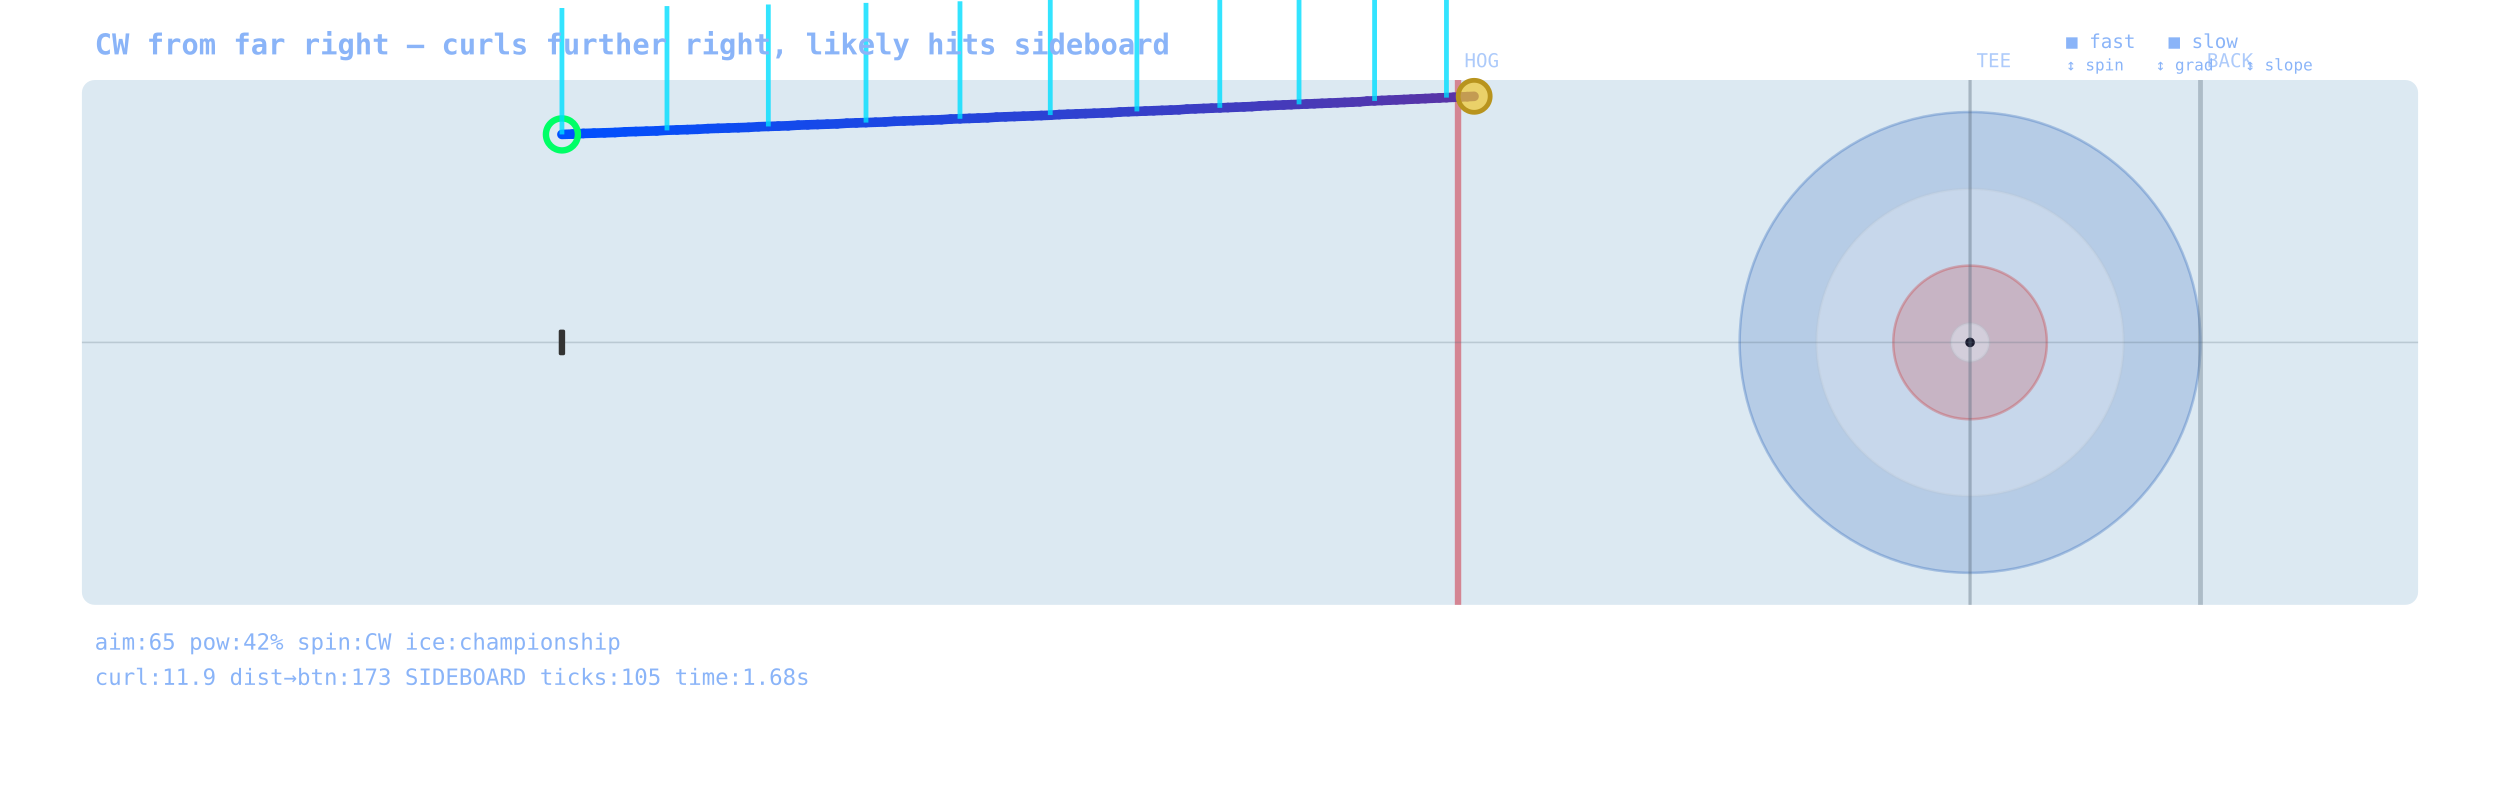
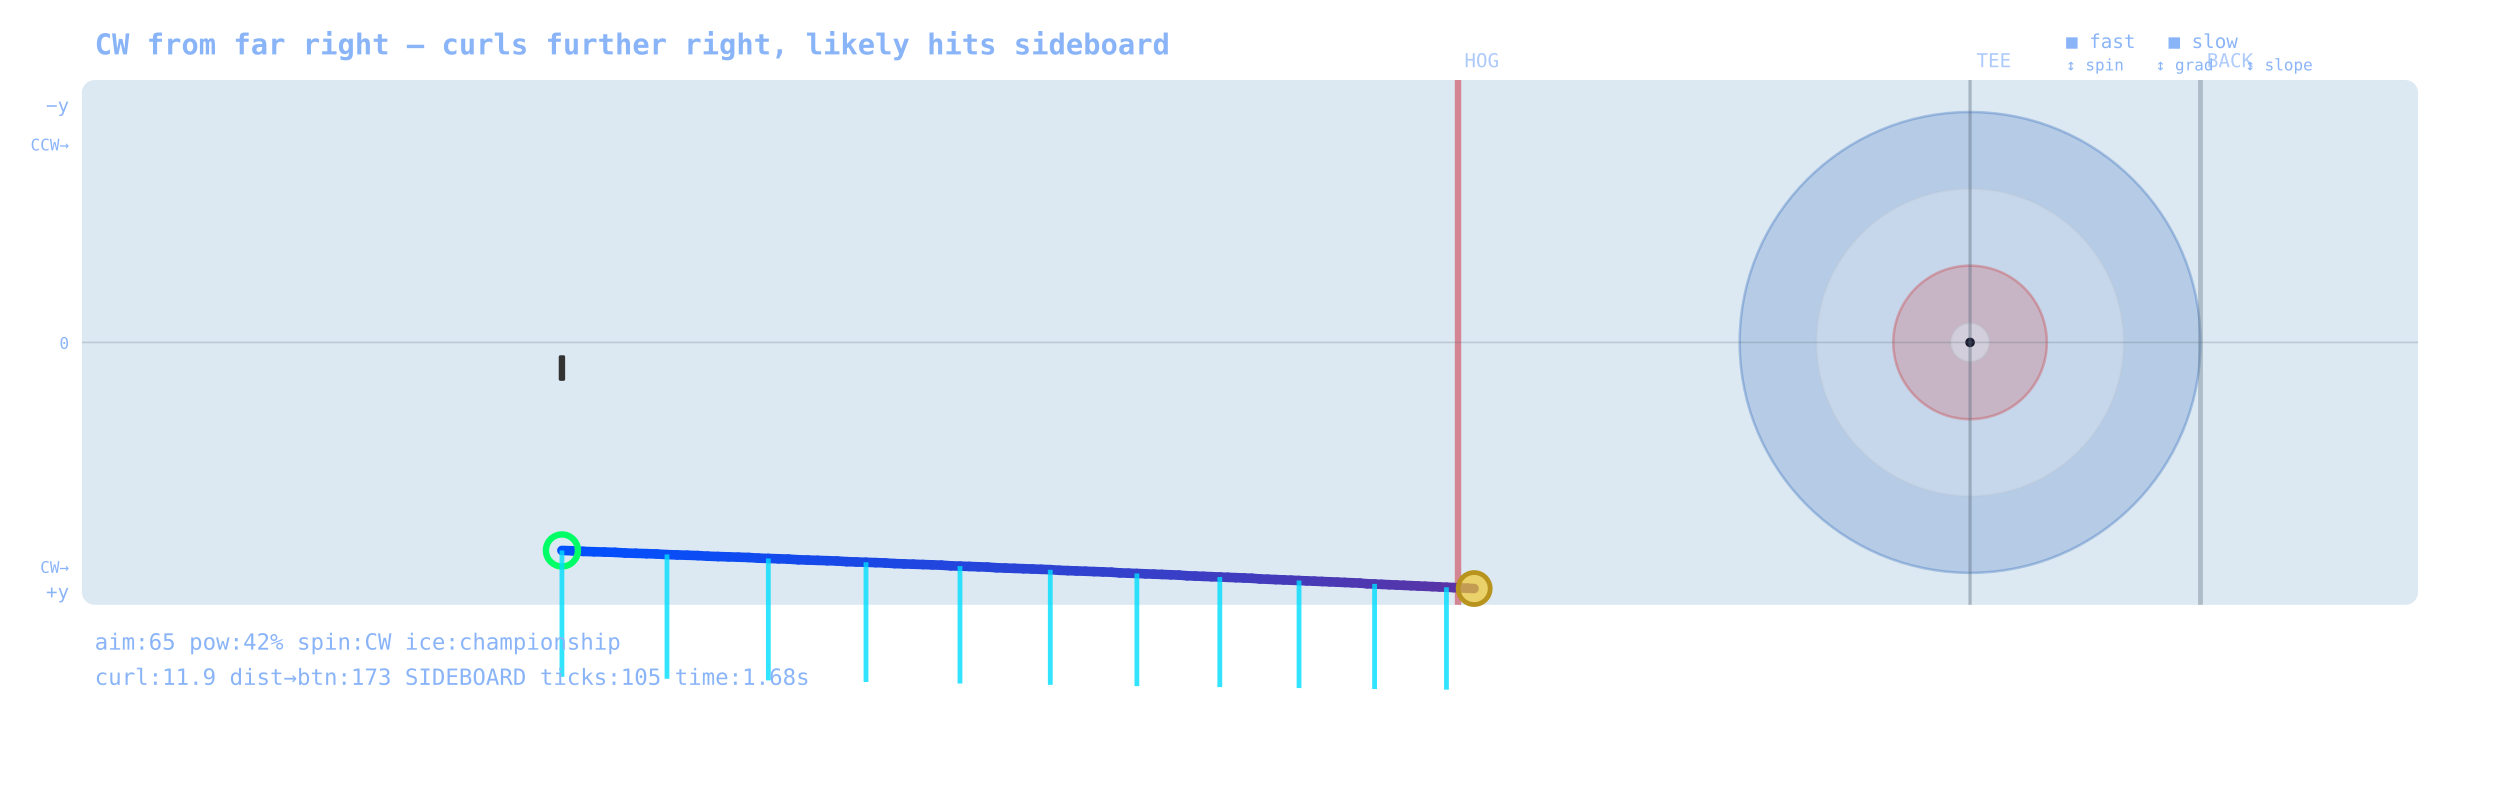
<svg xmlns="http://www.w3.org/2000/svg" width="800" height="255" viewBox="-25 -25 780 249" style="background:#0a0f1a">
  <defs>
    <style>text{font-family:monospace;fill:#8ab4f8;}</style>
  </defs>
  <rect x="0" y="0" width="730" height="164" fill="#dce9f2" rx="4" />
  <circle cx="590" cy="82" r="72" fill="rgba(30,90,180,0.2)" stroke="rgba(30,90,180,0.3)" stroke-width="0.8" />
  <circle cx="590" cy="82" r="48" fill="rgba(225,232,242,0.4)" stroke="rgba(180,190,200,0.2)" stroke-width="0.8" />
  <circle cx="590" cy="82" r="24" fill="rgba(200,40,40,0.2)" stroke="rgba(200,40,40,0.3)" stroke-width="0.8" />
  <circle cx="590" cy="82" r="6" fill="rgba(225,232,242,0.5)" stroke="rgba(180,190,200,0.3)" stroke-width="0.8" />
  <circle cx="590" cy="82" r="1.5" fill="#1a1a2e" />
  <line x1="430" y1="0" x2="430" y2="164" stroke="#cc2233" stroke-width="2" opacity="0.5" />
  <line x1="590" y1="0" x2="590" y2="164" stroke="#556677" stroke-width="1" opacity="0.4" />
  <line x1="662" y1="0" x2="662" y2="164" stroke="#667788" stroke-width="1.5" opacity="0.4" />
  <line x1="0" y1="82" x2="730" y2="82" stroke="#556677" stroke-width="0.5" opacity="0.25" />
-   <rect x="149" y="78" width="2" height="8" fill="#333" rx="0.5" />
+   <rect x="149" y="86" width="2" height="8" fill="#333" rx="0.5" />
  <text x="432" y="-4" font-size="6" fill="#cc2233" opacity="0.7">HOG</text>
  <text x="592" y="-4" font-size="6" fill="#778899" opacity="0.7">TEE</text>
  <text x="664" y="-4" font-size="6" fill="#778899" opacity="0.7">BACK</text>
-   <line x1="150.0" y1="17.0" x2="153.3" y2="16.9" stroke="rgb(0,80,255)" stroke-width="3" stroke-linecap="round" />
-   <line x1="153.3" y1="16.9" x2="156.7" y2="16.7" stroke="rgb(1,80,254)" stroke-width="3" stroke-linecap="round" />
-   <line x1="156.7" y1="16.7" x2="160.0" y2="16.6" stroke="rgb(2,79,253)" stroke-width="3" stroke-linecap="round" />
-   <line x1="160.0" y1="16.6" x2="163.3" y2="16.5" stroke="rgb(3,79,252)" stroke-width="3" stroke-linecap="round" />
-   <line x1="163.3" y1="16.5" x2="166.6" y2="16.4" stroke="rgb(4,79,251)" stroke-width="3" stroke-linecap="round" />
-   <line x1="166.6" y1="16.4" x2="169.8" y2="16.2" stroke="rgb(4,79,251)" stroke-width="3" stroke-linecap="round" />
-   <line x1="169.8" y1="16.2" x2="173.1" y2="16.1" stroke="rgb(5,78,250)" stroke-width="3" stroke-linecap="round" />
-   <line x1="173.1" y1="16.1" x2="176.4" y2="16.0" stroke="rgb(6,78,249)" stroke-width="3" stroke-linecap="round" />
-   <line x1="176.4" y1="16.0" x2="179.6" y2="15.9" stroke="rgb(7,78,248)" stroke-width="3" stroke-linecap="round" />
-   <line x1="179.6" y1="15.9" x2="182.8" y2="15.7" stroke="rgb(8,78,247)" stroke-width="3" stroke-linecap="round" />
-   <line x1="182.8" y1="15.7" x2="186.0" y2="15.6" stroke="rgb(9,77,246)" stroke-width="3" stroke-linecap="round" />
-   <line x1="186.0" y1="15.6" x2="189.2" y2="15.5" stroke="rgb(10,77,245)" stroke-width="3" stroke-linecap="round" />
-   <line x1="189.2" y1="15.5" x2="192.4" y2="15.4" stroke="rgb(11,77,244)" stroke-width="3" stroke-linecap="round" />
-   <line x1="192.4" y1="15.4" x2="195.6" y2="15.2" stroke="rgb(11,76,244)" stroke-width="3" stroke-linecap="round" />
-   <line x1="195.6" y1="15.2" x2="198.8" y2="15.1" stroke="rgb(12,76,243)" stroke-width="3" stroke-linecap="round" />
-   <line x1="198.8" y1="15.1" x2="202.0" y2="15.0" stroke="rgb(13,76,242)" stroke-width="3" stroke-linecap="round" />
-   <line x1="202.0" y1="15.0" x2="205.1" y2="14.9" stroke="rgb(14,76,241)" stroke-width="3" stroke-linecap="round" />
-   <line x1="205.1" y1="14.9" x2="208.3" y2="14.8" stroke="rgb(15,75,240)" stroke-width="3" stroke-linecap="round" />
-   <line x1="208.3" y1="14.8" x2="211.4" y2="14.6" stroke="rgb(16,75,239)" stroke-width="3" stroke-linecap="round" />
-   <line x1="211.4" y1="14.6" x2="214.5" y2="14.5" stroke="rgb(17,75,238)" stroke-width="3" stroke-linecap="round" />
-   <line x1="214.5" y1="14.5" x2="217.6" y2="14.4" stroke="rgb(18,74,237)" stroke-width="3" stroke-linecap="round" />
-   <line x1="217.6" y1="14.4" x2="220.7" y2="14.3" stroke="rgb(19,74,236)" stroke-width="3" stroke-linecap="round" />
-   <line x1="220.7" y1="14.3" x2="223.8" y2="14.1" stroke="rgb(19,74,236)" stroke-width="3" stroke-linecap="round" />
-   <line x1="223.8" y1="14.1" x2="226.8" y2="14.0" stroke="rgb(20,74,235)" stroke-width="3" stroke-linecap="round" />
-   <line x1="226.8" y1="14.0" x2="229.9" y2="13.9" stroke="rgb(21,73,234)" stroke-width="3" stroke-linecap="round" />
-   <line x1="229.9" y1="13.9" x2="232.9" y2="13.8" stroke="rgb(22,73,233)" stroke-width="3" stroke-linecap="round" />
-   <line x1="232.9" y1="13.8" x2="236.0" y2="13.7" stroke="rgb(23,73,232)" stroke-width="3" stroke-linecap="round" />
-   <line x1="236.0" y1="13.7" x2="239.0" y2="13.5" stroke="rgb(24,73,231)" stroke-width="3" stroke-linecap="round" />
-   <line x1="239.0" y1="13.5" x2="242.0" y2="13.4" stroke="rgb(25,72,230)" stroke-width="3" stroke-linecap="round" />
-   <line x1="242.0" y1="13.4" x2="245.0" y2="13.3" stroke="rgb(26,72,229)" stroke-width="3" stroke-linecap="round" />
-   <line x1="245.0" y1="13.3" x2="248.0" y2="13.2" stroke="rgb(26,72,229)" stroke-width="3" stroke-linecap="round" />
-   <line x1="248.0" y1="13.2" x2="251.0" y2="13.1" stroke="rgb(27,71,228)" stroke-width="3" stroke-linecap="round" />
-   <line x1="251.0" y1="13.1" x2="253.9" y2="12.9" stroke="rgb(28,71,227)" stroke-width="3" stroke-linecap="round" />
-   <line x1="253.9" y1="12.9" x2="256.9" y2="12.8" stroke="rgb(29,71,226)" stroke-width="3" stroke-linecap="round" />
-   <line x1="256.9" y1="12.8" x2="259.8" y2="12.7" stroke="rgb(30,71,225)" stroke-width="3" stroke-linecap="round" />
-   <line x1="259.8" y1="12.7" x2="262.8" y2="12.6" stroke="rgb(31,70,224)" stroke-width="3" stroke-linecap="round" />
-   <line x1="262.8" y1="12.6" x2="265.7" y2="12.5" stroke="rgb(32,70,223)" stroke-width="3" stroke-linecap="round" />
-   <line x1="265.7" y1="12.5" x2="268.6" y2="12.4" stroke="rgb(33,70,222)" stroke-width="3" stroke-linecap="round" />
-   <line x1="268.6" y1="12.4" x2="271.5" y2="12.2" stroke="rgb(33,69,222)" stroke-width="3" stroke-linecap="round" />
-   <line x1="271.5" y1="12.2" x2="274.4" y2="12.1" stroke="rgb(34,69,221)" stroke-width="3" stroke-linecap="round" />
-   <line x1="274.4" y1="12.1" x2="277.3" y2="12.0" stroke="rgb(35,69,220)" stroke-width="3" stroke-linecap="round" />
-   <line x1="277.3" y1="12.0" x2="280.1" y2="11.9" stroke="rgb(36,69,219)" stroke-width="3" stroke-linecap="round" />
-   <line x1="280.1" y1="11.9" x2="283.0" y2="11.8" stroke="rgb(37,68,218)" stroke-width="3" stroke-linecap="round" />
-   <line x1="283.0" y1="11.8" x2="285.8" y2="11.6" stroke="rgb(38,68,217)" stroke-width="3" stroke-linecap="round" />
-   <line x1="285.8" y1="11.6" x2="288.6" y2="11.5" stroke="rgb(39,68,216)" stroke-width="3" stroke-linecap="round" />
-   <line x1="288.6" y1="11.5" x2="291.4" y2="11.4" stroke="rgb(40,68,215)" stroke-width="3" stroke-linecap="round" />
-   <line x1="291.4" y1="11.4" x2="294.2" y2="11.3" stroke="rgb(41,67,214)" stroke-width="3" stroke-linecap="round" />
-   <line x1="294.2" y1="11.3" x2="297.0" y2="11.2" stroke="rgb(41,67,214)" stroke-width="3" stroke-linecap="round" />
-   <line x1="297.0" y1="11.2" x2="299.8" y2="11.1" stroke="rgb(42,67,213)" stroke-width="3" stroke-linecap="round" />
-   <line x1="299.8" y1="11.1" x2="302.6" y2="11.0" stroke="rgb(43,66,212)" stroke-width="3" stroke-linecap="round" />
-   <line x1="302.6" y1="11.0" x2="305.4" y2="10.8" stroke="rgb(44,66,211)" stroke-width="3" stroke-linecap="round" />
-   <line x1="305.4" y1="10.8" x2="308.1" y2="10.7" stroke="rgb(45,66,210)" stroke-width="3" stroke-linecap="round" />
-   <line x1="308.1" y1="10.7" x2="310.8" y2="10.6" stroke="rgb(46,66,209)" stroke-width="3" stroke-linecap="round" />
-   <line x1="310.8" y1="10.6" x2="313.6" y2="10.5" stroke="rgb(47,65,208)" stroke-width="3" stroke-linecap="round" />
-   <line x1="313.6" y1="10.5" x2="316.3" y2="10.4" stroke="rgb(48,65,207)" stroke-width="3" stroke-linecap="round" />
-   <line x1="316.3" y1="10.4" x2="319.0" y2="10.3" stroke="rgb(48,65,207)" stroke-width="3" stroke-linecap="round" />
-   <line x1="319.0" y1="10.3" x2="321.7" y2="10.2" stroke="rgb(49,65,206)" stroke-width="3" stroke-linecap="round" />
-   <line x1="321.7" y1="10.2" x2="324.3" y2="10.0" stroke="rgb(50,64,205)" stroke-width="3" stroke-linecap="round" />
-   <line x1="324.3" y1="10.0" x2="327.0" y2="9.9" stroke="rgb(51,64,204)" stroke-width="3" stroke-linecap="round" />
-   <line x1="327.0" y1="9.9" x2="329.7" y2="9.8" stroke="rgb(52,64,203)" stroke-width="3" stroke-linecap="round" />
-   <line x1="329.7" y1="9.8" x2="332.3" y2="9.7" stroke="rgb(53,63,202)" stroke-width="3" stroke-linecap="round" />
-   <line x1="332.3" y1="9.7" x2="334.9" y2="9.6" stroke="rgb(54,63,201)" stroke-width="3" stroke-linecap="round" />
-   <line x1="334.9" y1="9.6" x2="337.5" y2="9.5" stroke="rgb(55,63,200)" stroke-width="3" stroke-linecap="round" />
-   <line x1="337.5" y1="9.5" x2="340.2" y2="9.4" stroke="rgb(56,63,199)" stroke-width="3" stroke-linecap="round" />
-   <line x1="340.2" y1="9.4" x2="342.8" y2="9.3" stroke="rgb(56,62,199)" stroke-width="3" stroke-linecap="round" />
-   <line x1="342.8" y1="9.3" x2="345.3" y2="9.1" stroke="rgb(57,62,198)" stroke-width="3" stroke-linecap="round" />
-   <line x1="345.3" y1="9.1" x2="347.9" y2="9.0" stroke="rgb(58,62,197)" stroke-width="3" stroke-linecap="round" />
-   <line x1="347.9" y1="9.0" x2="350.5" y2="8.9" stroke="rgb(59,61,196)" stroke-width="3" stroke-linecap="round" />
-   <line x1="350.5" y1="8.9" x2="353.0" y2="8.8" stroke="rgb(60,61,195)" stroke-width="3" stroke-linecap="round" />
-   <line x1="353.0" y1="8.8" x2="355.6" y2="8.7" stroke="rgb(61,61,194)" stroke-width="3" stroke-linecap="round" />
-   <line x1="355.6" y1="8.7" x2="358.1" y2="8.6" stroke="rgb(62,61,193)" stroke-width="3" stroke-linecap="round" />
-   <line x1="358.1" y1="8.6" x2="360.6" y2="8.5" stroke="rgb(63,60,192)" stroke-width="3" stroke-linecap="round" />
-   <line x1="360.6" y1="8.5" x2="363.1" y2="8.4" stroke="rgb(63,60,192)" stroke-width="3" stroke-linecap="round" />
-   <line x1="363.1" y1="8.4" x2="365.6" y2="8.3" stroke="rgb(64,60,191)" stroke-width="3" stroke-linecap="round" />
-   <line x1="365.6" y1="8.3" x2="368.1" y2="8.1" stroke="rgb(65,60,190)" stroke-width="3" stroke-linecap="round" />
-   <line x1="368.1" y1="8.1" x2="370.6" y2="8.0" stroke="rgb(66,59,189)" stroke-width="3" stroke-linecap="round" />
-   <line x1="370.6" y1="8.0" x2="373.0" y2="7.9" stroke="rgb(67,59,188)" stroke-width="3" stroke-linecap="round" />
-   <line x1="373.0" y1="7.9" x2="375.5" y2="7.8" stroke="rgb(68,59,187)" stroke-width="3" stroke-linecap="round" />
-   <line x1="375.5" y1="7.8" x2="377.9" y2="7.7" stroke="rgb(69,58,186)" stroke-width="3" stroke-linecap="round" />
-   <line x1="377.9" y1="7.7" x2="380.3" y2="7.6" stroke="rgb(70,58,185)" stroke-width="3" stroke-linecap="round" />
-   <line x1="380.3" y1="7.6" x2="382.7" y2="7.5" stroke="rgb(70,58,185)" stroke-width="3" stroke-linecap="round" />
-   <line x1="382.7" y1="7.5" x2="385.1" y2="7.4" stroke="rgb(71,58,184)" stroke-width="3" stroke-linecap="round" />
-   <line x1="385.1" y1="7.4" x2="387.5" y2="7.3" stroke="rgb(72,57,183)" stroke-width="3" stroke-linecap="round" />
-   <line x1="387.5" y1="7.3" x2="389.9" y2="7.2" stroke="rgb(73,57,182)" stroke-width="3" stroke-linecap="round" />
-   <line x1="389.9" y1="7.2" x2="392.3" y2="7.1" stroke="rgb(74,57,181)" stroke-width="3" stroke-linecap="round" />
-   <line x1="392.3" y1="7.1" x2="394.6" y2="7.0" stroke="rgb(75,57,180)" stroke-width="3" stroke-linecap="round" />
-   <line x1="394.6" y1="7.0" x2="397.0" y2="6.9" stroke="rgb(76,56,179)" stroke-width="3" stroke-linecap="round" />
-   <line x1="397.0" y1="6.9" x2="399.3" y2="6.8" stroke="rgb(77,56,178)" stroke-width="3" stroke-linecap="round" />
-   <line x1="399.3" y1="6.8" x2="401.6" y2="6.6" stroke="rgb(78,56,177)" stroke-width="3" stroke-linecap="round" />
-   <line x1="401.6" y1="6.6" x2="403.9" y2="6.5" stroke="rgb(78,55,177)" stroke-width="3" stroke-linecap="round" />
-   <line x1="403.9" y1="6.5" x2="406.2" y2="6.4" stroke="rgb(79,55,176)" stroke-width="3" stroke-linecap="round" />
-   <line x1="406.2" y1="6.4" x2="408.5" y2="6.3" stroke="rgb(80,55,175)" stroke-width="3" stroke-linecap="round" />
-   <line x1="408.5" y1="6.3" x2="410.8" y2="6.2" stroke="rgb(81,55,174)" stroke-width="3" stroke-linecap="round" />
-   <line x1="410.8" y1="6.2" x2="413.1" y2="6.1" stroke="rgb(82,54,173)" stroke-width="3" stroke-linecap="round" />
-   <line x1="413.1" y1="6.1" x2="415.3" y2="6.0" stroke="rgb(83,54,172)" stroke-width="3" stroke-linecap="round" />
-   <line x1="415.3" y1="6.0" x2="417.5" y2="5.9" stroke="rgb(84,54,171)" stroke-width="3" stroke-linecap="round" />
-   <line x1="417.5" y1="5.9" x2="419.8" y2="5.8" stroke="rgb(85,53,170)" stroke-width="3" stroke-linecap="round" />
-   <line x1="419.8" y1="5.8" x2="422.0" y2="5.7" stroke="rgb(85,53,170)" stroke-width="3" stroke-linecap="round" />
-   <line x1="422.0" y1="5.7" x2="424.2" y2="5.6" stroke="rgb(86,53,169)" stroke-width="3" stroke-linecap="round" />
-   <line x1="424.2" y1="5.6" x2="426.4" y2="5.5" stroke="rgb(87,53,168)" stroke-width="3" stroke-linecap="round" />
-   <line x1="426.4" y1="5.5" x2="428.6" y2="5.4" stroke="rgb(88,52,167)" stroke-width="3" stroke-linecap="round" />
-   <line x1="428.6" y1="5.4" x2="430.7" y2="5.3" stroke="rgb(89,52,166)" stroke-width="3" stroke-linecap="round" />
-   <line x1="430.7" y1="5.3" x2="432.9" y2="5.2" stroke="rgb(90,52,165)" stroke-width="3" stroke-linecap="round" />
-   <line x1="432.9" y1="5.2" x2="435.0" y2="5.1" stroke="rgb(91,52,164)" stroke-width="3" stroke-linecap="round" />
-   <circle cx="150" cy="17" r="5" fill="none" stroke="#00ff66" stroke-width="2" />
-   <circle cx="435.045" cy="5.096" r="5" fill="rgba(240,200,48,0.7)" stroke="#b8941e" stroke-width="1.5" />
-   <line x1="150" y1="17" x2="150" y2="-22.5" stroke="#00ddff" stroke-width="1.5" opacity="0.8" />
-   <line x1="182.822" y1="15.745" x2="182.822" y2="-23.1" stroke="#00ddff" stroke-width="1.5" opacity="0.8" />
-   <line x1="214.493" y1="14.512" x2="214.493" y2="-23.6" stroke="#00ddff" stroke-width="1.5" opacity="0.8" />
-   <line x1="245.011" y1="13.302" x2="245.011" y2="-24.1" stroke="#00ddff" stroke-width="1.5" opacity="0.8" />
-   <line x1="274.378" y1="12.115" x2="274.378" y2="-24.6" stroke="#00ddff" stroke-width="1.5" opacity="0.8" />
-   <line x1="302.592" y1="10.951" x2="302.592" y2="-25.0" stroke="#00ddff" stroke-width="1.5" opacity="0.8" />
-   <line x1="329.655" y1="9.811" x2="329.655" y2="-25.4" stroke="#00ddff" stroke-width="1.5" opacity="0.8" />
-   <line x1="355.565" y1="8.696" x2="355.565" y2="-25.7" stroke="#00ddff" stroke-width="1.5" opacity="0.8" />
-   <line x1="380.324" y1="7.606" x2="380.324" y2="-26.0" stroke="#00ddff" stroke-width="1.5" opacity="0.8" />
-   <line x1="403.931" y1="6.542" x2="403.931" y2="-26.3" stroke="#00ddff" stroke-width="1.5" opacity="0.8" />
-   <line x1="426.386" y1="5.504" x2="426.386" y2="-26.5" stroke="#00ddff" stroke-width="1.5" opacity="0.8" />
+   <text x="-4" y="10" font-size="6" fill="#6a8aaa" text-anchor="end">−y</text>
+   <text x="-4" y="162" font-size="6" fill="#6a8aaa" text-anchor="end">+y</text>
+   <text x="-4" y="84" font-size="5" fill="#556677" text-anchor="end">0</text>
+   <text x="-4" y="22" font-size="5" fill="#445566" text-anchor="end">CCW→</text>
+   <text x="-4" y="154" font-size="5" fill="#445566" text-anchor="end">CW→</text>
+   <line x1="150.0" y1="147.0" x2="153.3" y2="147.1" stroke="rgb(0,80,255)" stroke-width="3" stroke-linecap="round" />
+   <line x1="153.3" y1="147.1" x2="156.7" y2="147.3" stroke="rgb(1,80,254)" stroke-width="3" stroke-linecap="round" />
+   <line x1="156.7" y1="147.3" x2="160.0" y2="147.4" stroke="rgb(2,79,253)" stroke-width="3" stroke-linecap="round" />
+   <line x1="160.0" y1="147.4" x2="163.3" y2="147.5" stroke="rgb(3,79,252)" stroke-width="3" stroke-linecap="round" />
+   <line x1="163.3" y1="147.5" x2="166.6" y2="147.6" stroke="rgb(4,79,251)" stroke-width="3" stroke-linecap="round" />
+   <line x1="166.6" y1="147.6" x2="169.8" y2="147.8" stroke="rgb(4,79,251)" stroke-width="3" stroke-linecap="round" />
+   <line x1="169.8" y1="147.8" x2="173.1" y2="147.9" stroke="rgb(5,78,250)" stroke-width="3" stroke-linecap="round" />
+   <line x1="173.1" y1="147.9" x2="176.4" y2="148.0" stroke="rgb(6,78,249)" stroke-width="3" stroke-linecap="round" />
+   <line x1="176.4" y1="148.0" x2="179.6" y2="148.1" stroke="rgb(7,78,248)" stroke-width="3" stroke-linecap="round" />
+   <line x1="179.6" y1="148.1" x2="182.8" y2="148.3" stroke="rgb(8,78,247)" stroke-width="3" stroke-linecap="round" />
+   <line x1="182.8" y1="148.3" x2="186.0" y2="148.4" stroke="rgb(9,77,246)" stroke-width="3" stroke-linecap="round" />
+   <line x1="186.0" y1="148.4" x2="189.2" y2="148.5" stroke="rgb(10,77,245)" stroke-width="3" stroke-linecap="round" />
+   <line x1="189.2" y1="148.5" x2="192.4" y2="148.6" stroke="rgb(11,77,244)" stroke-width="3" stroke-linecap="round" />
+   <line x1="192.4" y1="148.6" x2="195.6" y2="148.8" stroke="rgb(11,76,244)" stroke-width="3" stroke-linecap="round" />
+   <line x1="195.6" y1="148.8" x2="198.8" y2="148.9" stroke="rgb(12,76,243)" stroke-width="3" stroke-linecap="round" />
+   <line x1="198.8" y1="148.9" x2="202.0" y2="149.0" stroke="rgb(13,76,242)" stroke-width="3" stroke-linecap="round" />
+   <line x1="202.0" y1="149.0" x2="205.1" y2="149.1" stroke="rgb(14,76,241)" stroke-width="3" stroke-linecap="round" />
+   <line x1="205.1" y1="149.1" x2="208.3" y2="149.2" stroke="rgb(15,75,240)" stroke-width="3" stroke-linecap="round" />
+   <line x1="208.3" y1="149.2" x2="211.4" y2="149.4" stroke="rgb(16,75,239)" stroke-width="3" stroke-linecap="round" />
+   <line x1="211.4" y1="149.4" x2="214.5" y2="149.5" stroke="rgb(17,75,238)" stroke-width="3" stroke-linecap="round" />
+   <line x1="214.5" y1="149.5" x2="217.6" y2="149.6" stroke="rgb(18,74,237)" stroke-width="3" stroke-linecap="round" />
+   <line x1="217.6" y1="149.6" x2="220.7" y2="149.7" stroke="rgb(19,74,236)" stroke-width="3" stroke-linecap="round" />
+   <line x1="220.7" y1="149.7" x2="223.8" y2="149.9" stroke="rgb(19,74,236)" stroke-width="3" stroke-linecap="round" />
+   <line x1="223.8" y1="149.9" x2="226.8" y2="150.0" stroke="rgb(20,74,235)" stroke-width="3" stroke-linecap="round" />
+   <line x1="226.8" y1="150.0" x2="229.9" y2="150.1" stroke="rgb(21,73,234)" stroke-width="3" stroke-linecap="round" />
+   <line x1="229.9" y1="150.1" x2="232.9" y2="150.2" stroke="rgb(22,73,233)" stroke-width="3" stroke-linecap="round" />
+   <line x1="232.9" y1="150.2" x2="236.0" y2="150.3" stroke="rgb(23,73,232)" stroke-width="3" stroke-linecap="round" />
+   <line x1="236.0" y1="150.3" x2="239.0" y2="150.5" stroke="rgb(24,73,231)" stroke-width="3" stroke-linecap="round" />
+   <line x1="239.0" y1="150.5" x2="242.0" y2="150.6" stroke="rgb(25,72,230)" stroke-width="3" stroke-linecap="round" />
+   <line x1="242.0" y1="150.6" x2="245.0" y2="150.7" stroke="rgb(26,72,229)" stroke-width="3" stroke-linecap="round" />
+   <line x1="245.0" y1="150.7" x2="248.0" y2="150.8" stroke="rgb(26,72,229)" stroke-width="3" stroke-linecap="round" />
+   <line x1="248.0" y1="150.8" x2="251.0" y2="150.9" stroke="rgb(27,71,228)" stroke-width="3" stroke-linecap="round" />
+   <line x1="251.0" y1="150.9" x2="253.9" y2="151.1" stroke="rgb(28,71,227)" stroke-width="3" stroke-linecap="round" />
+   <line x1="253.9" y1="151.1" x2="256.9" y2="151.2" stroke="rgb(29,71,226)" stroke-width="3" stroke-linecap="round" />
+   <line x1="256.9" y1="151.2" x2="259.8" y2="151.3" stroke="rgb(30,71,225)" stroke-width="3" stroke-linecap="round" />
+   <line x1="259.8" y1="151.3" x2="262.8" y2="151.4" stroke="rgb(31,70,224)" stroke-width="3" stroke-linecap="round" />
+   <line x1="262.8" y1="151.4" x2="265.7" y2="151.5" stroke="rgb(32,70,223)" stroke-width="3" stroke-linecap="round" />
+   <line x1="265.7" y1="151.5" x2="268.6" y2="151.6" stroke="rgb(33,70,222)" stroke-width="3" stroke-linecap="round" />
+   <line x1="268.6" y1="151.6" x2="271.5" y2="151.8" stroke="rgb(33,69,222)" stroke-width="3" stroke-linecap="round" />
+   <line x1="271.5" y1="151.8" x2="274.4" y2="151.9" stroke="rgb(34,69,221)" stroke-width="3" stroke-linecap="round" />
+   <line x1="274.4" y1="151.9" x2="277.3" y2="152.0" stroke="rgb(35,69,220)" stroke-width="3" stroke-linecap="round" />
+   <line x1="277.3" y1="152.0" x2="280.1" y2="152.1" stroke="rgb(36,69,219)" stroke-width="3" stroke-linecap="round" />
+   <line x1="280.1" y1="152.1" x2="283.0" y2="152.2" stroke="rgb(37,68,218)" stroke-width="3" stroke-linecap="round" />
+   <line x1="283.0" y1="152.2" x2="285.8" y2="152.4" stroke="rgb(38,68,217)" stroke-width="3" stroke-linecap="round" />
+   <line x1="285.8" y1="152.4" x2="288.6" y2="152.5" stroke="rgb(39,68,216)" stroke-width="3" stroke-linecap="round" />
+   <line x1="288.6" y1="152.5" x2="291.4" y2="152.6" stroke="rgb(40,68,215)" stroke-width="3" stroke-linecap="round" />
+   <line x1="291.4" y1="152.6" x2="294.2" y2="152.7" stroke="rgb(41,67,214)" stroke-width="3" stroke-linecap="round" />
+   <line x1="294.2" y1="152.7" x2="297.0" y2="152.8" stroke="rgb(41,67,214)" stroke-width="3" stroke-linecap="round" />
+   <line x1="297.0" y1="152.8" x2="299.8" y2="152.9" stroke="rgb(42,67,213)" stroke-width="3" stroke-linecap="round" />
+   <line x1="299.8" y1="152.9" x2="302.6" y2="153.0" stroke="rgb(43,66,212)" stroke-width="3" stroke-linecap="round" />
+   <line x1="302.6" y1="153.0" x2="305.4" y2="153.2" stroke="rgb(44,66,211)" stroke-width="3" stroke-linecap="round" />
+   <line x1="305.4" y1="153.2" x2="308.1" y2="153.3" stroke="rgb(45,66,210)" stroke-width="3" stroke-linecap="round" />
+   <line x1="308.1" y1="153.3" x2="310.8" y2="153.4" stroke="rgb(46,66,209)" stroke-width="3" stroke-linecap="round" />
+   <line x1="310.8" y1="153.4" x2="313.6" y2="153.5" stroke="rgb(47,65,208)" stroke-width="3" stroke-linecap="round" />
+   <line x1="313.6" y1="153.5" x2="316.3" y2="153.6" stroke="rgb(48,65,207)" stroke-width="3" stroke-linecap="round" />
+   <line x1="316.3" y1="153.6" x2="319.0" y2="153.7" stroke="rgb(48,65,207)" stroke-width="3" stroke-linecap="round" />
+   <line x1="319.0" y1="153.7" x2="321.7" y2="153.8" stroke="rgb(49,65,206)" stroke-width="3" stroke-linecap="round" />
+   <line x1="321.7" y1="153.8" x2="324.3" y2="154.0" stroke="rgb(50,64,205)" stroke-width="3" stroke-linecap="round" />
+   <line x1="324.3" y1="154.0" x2="327.0" y2="154.1" stroke="rgb(51,64,204)" stroke-width="3" stroke-linecap="round" />
+   <line x1="327.0" y1="154.1" x2="329.7" y2="154.2" stroke="rgb(52,64,203)" stroke-width="3" stroke-linecap="round" />
+   <line x1="329.7" y1="154.2" x2="332.3" y2="154.3" stroke="rgb(53,63,202)" stroke-width="3" stroke-linecap="round" />
+   <line x1="332.3" y1="154.3" x2="334.9" y2="154.4" stroke="rgb(54,63,201)" stroke-width="3" stroke-linecap="round" />
+   <line x1="334.9" y1="154.4" x2="337.5" y2="154.5" stroke="rgb(55,63,200)" stroke-width="3" stroke-linecap="round" />
+   <line x1="337.5" y1="154.5" x2="340.2" y2="154.6" stroke="rgb(56,63,199)" stroke-width="3" stroke-linecap="round" />
+   <line x1="340.2" y1="154.6" x2="342.8" y2="154.7" stroke="rgb(56,62,199)" stroke-width="3" stroke-linecap="round" />
+   <line x1="342.8" y1="154.7" x2="345.3" y2="154.9" stroke="rgb(57,62,198)" stroke-width="3" stroke-linecap="round" />
+   <line x1="345.3" y1="154.9" x2="347.9" y2="155.0" stroke="rgb(58,62,197)" stroke-width="3" stroke-linecap="round" />
+   <line x1="347.9" y1="155.0" x2="350.5" y2="155.1" stroke="rgb(59,61,196)" stroke-width="3" stroke-linecap="round" />
+   <line x1="350.5" y1="155.1" x2="353.0" y2="155.2" stroke="rgb(60,61,195)" stroke-width="3" stroke-linecap="round" />
+   <line x1="353.0" y1="155.2" x2="355.6" y2="155.3" stroke="rgb(61,61,194)" stroke-width="3" stroke-linecap="round" />
+   <line x1="355.6" y1="155.3" x2="358.1" y2="155.4" stroke="rgb(62,61,193)" stroke-width="3" stroke-linecap="round" />
+   <line x1="358.1" y1="155.4" x2="360.6" y2="155.5" stroke="rgb(63,60,192)" stroke-width="3" stroke-linecap="round" />
+   <line x1="360.6" y1="155.5" x2="363.1" y2="155.6" stroke="rgb(63,60,192)" stroke-width="3" stroke-linecap="round" />
+   <line x1="363.1" y1="155.6" x2="365.6" y2="155.7" stroke="rgb(64,60,191)" stroke-width="3" stroke-linecap="round" />
+   <line x1="365.6" y1="155.7" x2="368.1" y2="155.9" stroke="rgb(65,60,190)" stroke-width="3" stroke-linecap="round" />
+   <line x1="368.1" y1="155.9" x2="370.6" y2="156.0" stroke="rgb(66,59,189)" stroke-width="3" stroke-linecap="round" />
+   <line x1="370.6" y1="156.0" x2="373.0" y2="156.1" stroke="rgb(67,59,188)" stroke-width="3" stroke-linecap="round" />
+   <line x1="373.0" y1="156.1" x2="375.5" y2="156.2" stroke="rgb(68,59,187)" stroke-width="3" stroke-linecap="round" />
+   <line x1="375.5" y1="156.2" x2="377.9" y2="156.3" stroke="rgb(69,58,186)" stroke-width="3" stroke-linecap="round" />
+   <line x1="377.9" y1="156.3" x2="380.3" y2="156.4" stroke="rgb(70,58,185)" stroke-width="3" stroke-linecap="round" />
+   <line x1="380.3" y1="156.4" x2="382.7" y2="156.5" stroke="rgb(70,58,185)" stroke-width="3" stroke-linecap="round" />
+   <line x1="382.7" y1="156.5" x2="385.1" y2="156.6" stroke="rgb(71,58,184)" stroke-width="3" stroke-linecap="round" />
+   <line x1="385.1" y1="156.6" x2="387.5" y2="156.7" stroke="rgb(72,57,183)" stroke-width="3" stroke-linecap="round" />
+   <line x1="387.5" y1="156.7" x2="389.9" y2="156.8" stroke="rgb(73,57,182)" stroke-width="3" stroke-linecap="round" />
+   <line x1="389.9" y1="156.8" x2="392.3" y2="156.9" stroke="rgb(74,57,181)" stroke-width="3" stroke-linecap="round" />
+   <line x1="392.3" y1="156.9" x2="394.6" y2="157.0" stroke="rgb(75,57,180)" stroke-width="3" stroke-linecap="round" />
+   <line x1="394.6" y1="157.0" x2="397.0" y2="157.1" stroke="rgb(76,56,179)" stroke-width="3" stroke-linecap="round" />
+   <line x1="397.0" y1="157.1" x2="399.3" y2="157.2" stroke="rgb(77,56,178)" stroke-width="3" stroke-linecap="round" />
+   <line x1="399.3" y1="157.2" x2="401.6" y2="157.4" stroke="rgb(78,56,177)" stroke-width="3" stroke-linecap="round" />
+   <line x1="401.6" y1="157.4" x2="403.9" y2="157.5" stroke="rgb(78,55,177)" stroke-width="3" stroke-linecap="round" />
+   <line x1="403.9" y1="157.5" x2="406.2" y2="157.6" stroke="rgb(79,55,176)" stroke-width="3" stroke-linecap="round" />
+   <line x1="406.2" y1="157.6" x2="408.5" y2="157.7" stroke="rgb(80,55,175)" stroke-width="3" stroke-linecap="round" />
+   <line x1="408.5" y1="157.7" x2="410.8" y2="157.8" stroke="rgb(81,55,174)" stroke-width="3" stroke-linecap="round" />
+   <line x1="410.8" y1="157.8" x2="413.1" y2="157.9" stroke="rgb(82,54,173)" stroke-width="3" stroke-linecap="round" />
+   <line x1="413.1" y1="157.9" x2="415.3" y2="158.0" stroke="rgb(83,54,172)" stroke-width="3" stroke-linecap="round" />
+   <line x1="415.3" y1="158.0" x2="417.5" y2="158.1" stroke="rgb(84,54,171)" stroke-width="3" stroke-linecap="round" />
+   <line x1="417.5" y1="158.1" x2="419.8" y2="158.2" stroke="rgb(85,53,170)" stroke-width="3" stroke-linecap="round" />
+   <line x1="419.8" y1="158.2" x2="422.0" y2="158.3" stroke="rgb(85,53,170)" stroke-width="3" stroke-linecap="round" />
+   <line x1="422.0" y1="158.3" x2="424.2" y2="158.4" stroke="rgb(86,53,169)" stroke-width="3" stroke-linecap="round" />
+   <line x1="424.2" y1="158.4" x2="426.4" y2="158.5" stroke="rgb(87,53,168)" stroke-width="3" stroke-linecap="round" />
+   <line x1="426.4" y1="158.5" x2="428.6" y2="158.6" stroke="rgb(88,52,167)" stroke-width="3" stroke-linecap="round" />
+   <line x1="428.6" y1="158.6" x2="430.7" y2="158.7" stroke="rgb(89,52,166)" stroke-width="3" stroke-linecap="round" />
+   <line x1="430.7" y1="158.7" x2="432.9" y2="158.8" stroke="rgb(90,52,165)" stroke-width="3" stroke-linecap="round" />
+   <line x1="432.9" y1="158.8" x2="435.0" y2="158.9" stroke="rgb(91,52,164)" stroke-width="3" stroke-linecap="round" />
+   <circle cx="150" cy="147" r="5" fill="none" stroke="#00ff66" stroke-width="2" />
+   <circle cx="435.045" cy="158.904" r="5" fill="rgba(240,200,48,0.7)" stroke="#b8941e" stroke-width="1.5" />
+   <line x1="150" y1="147" x2="150" y2="186.5" stroke="#00ddff" stroke-width="1.5" opacity="0.8" />
+   <line x1="182.822" y1="148.255" x2="182.822" y2="187.1" stroke="#00ddff" stroke-width="1.5" opacity="0.8" />
+   <line x1="214.493" y1="149.488" x2="214.493" y2="187.6" stroke="#00ddff" stroke-width="1.5" opacity="0.8" />
+   <line x1="245.011" y1="150.698" x2="245.011" y2="188.1" stroke="#00ddff" stroke-width="1.5" opacity="0.8" />
+   <line x1="274.378" y1="151.885" x2="274.378" y2="188.6" stroke="#00ddff" stroke-width="1.5" opacity="0.8" />
+   <line x1="302.592" y1="153.049" x2="302.592" y2="189.0" stroke="#00ddff" stroke-width="1.5" opacity="0.8" />
+   <line x1="329.655" y1="154.189" x2="329.655" y2="189.4" stroke="#00ddff" stroke-width="1.5" opacity="0.8" />
+   <line x1="355.565" y1="155.304" x2="355.565" y2="189.7" stroke="#00ddff" stroke-width="1.5" opacity="0.8" />
+   <line x1="380.324" y1="156.394" x2="380.324" y2="190.0" stroke="#00ddff" stroke-width="1.5" opacity="0.8" />
+   <line x1="403.931" y1="157.458" x2="403.931" y2="190.3" stroke="#00ddff" stroke-width="1.5" opacity="0.8" />
+   <line x1="426.386" y1="158.496" x2="426.386" y2="190.5" stroke="#00ddff" stroke-width="1.5" opacity="0.8" />
  <text x="4" y="-8" font-size="9" font-weight="bold" fill="#c8d8e8">CW from far right — curls further right, likely hits sideboard</text>
  <text x="620" y="-10" font-size="6" fill="#4466ff">■ fast</text>
  <text x="652" y="-10" font-size="6" fill="#ff4444">■ slow</text>
  <text x="620" y="-3" font-size="5" fill="#00ddff">↕ spin</text>
  <text x="648" y="-3" font-size="5" fill="#ff44ff">↕ grad</text>
  <text x="676" y="-3" font-size="5" fill="#ffdd00">↕ slope</text>
  <text x="4" y="178" font-size="7" fill="#6a8aaa">aim:65  pow:42%  spin:CW  ice:championship</text>
  <text x="4" y="189" font-size="7" fill="#6a8aaa">curl:11.9  dist→btn:173  SIDEBOARD  ticks:105  time:1.68s</text>
</svg>
